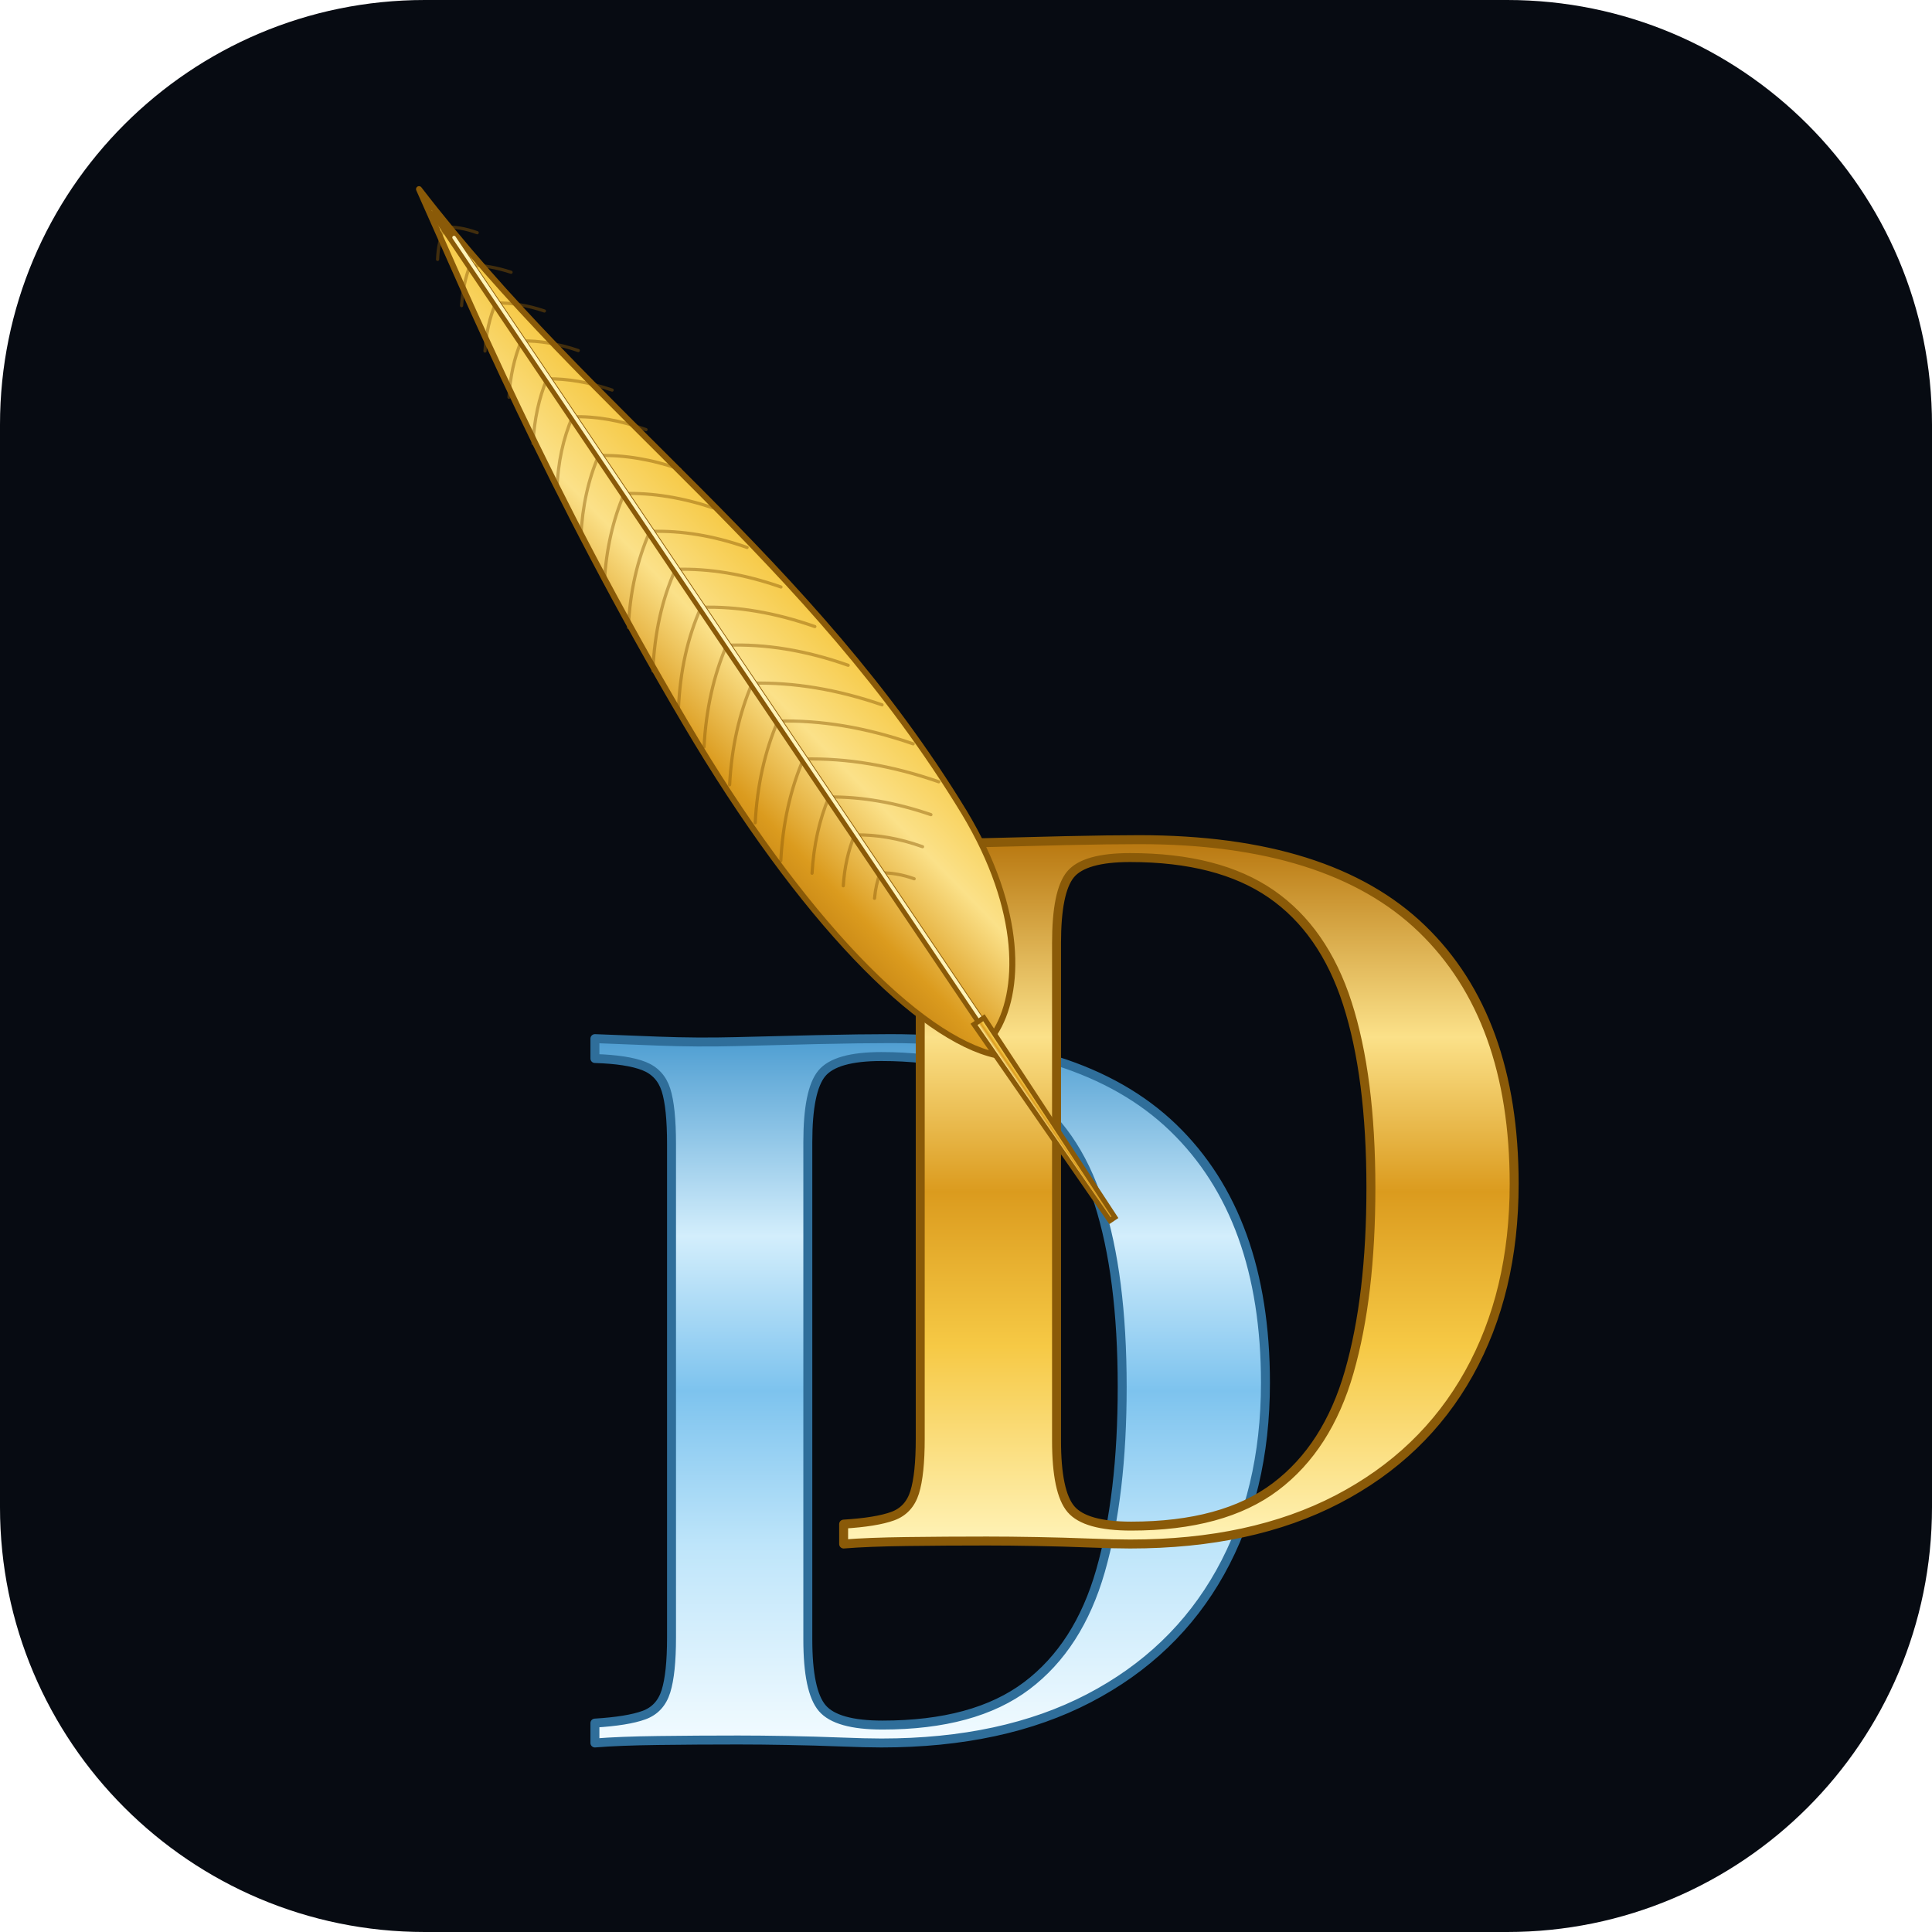
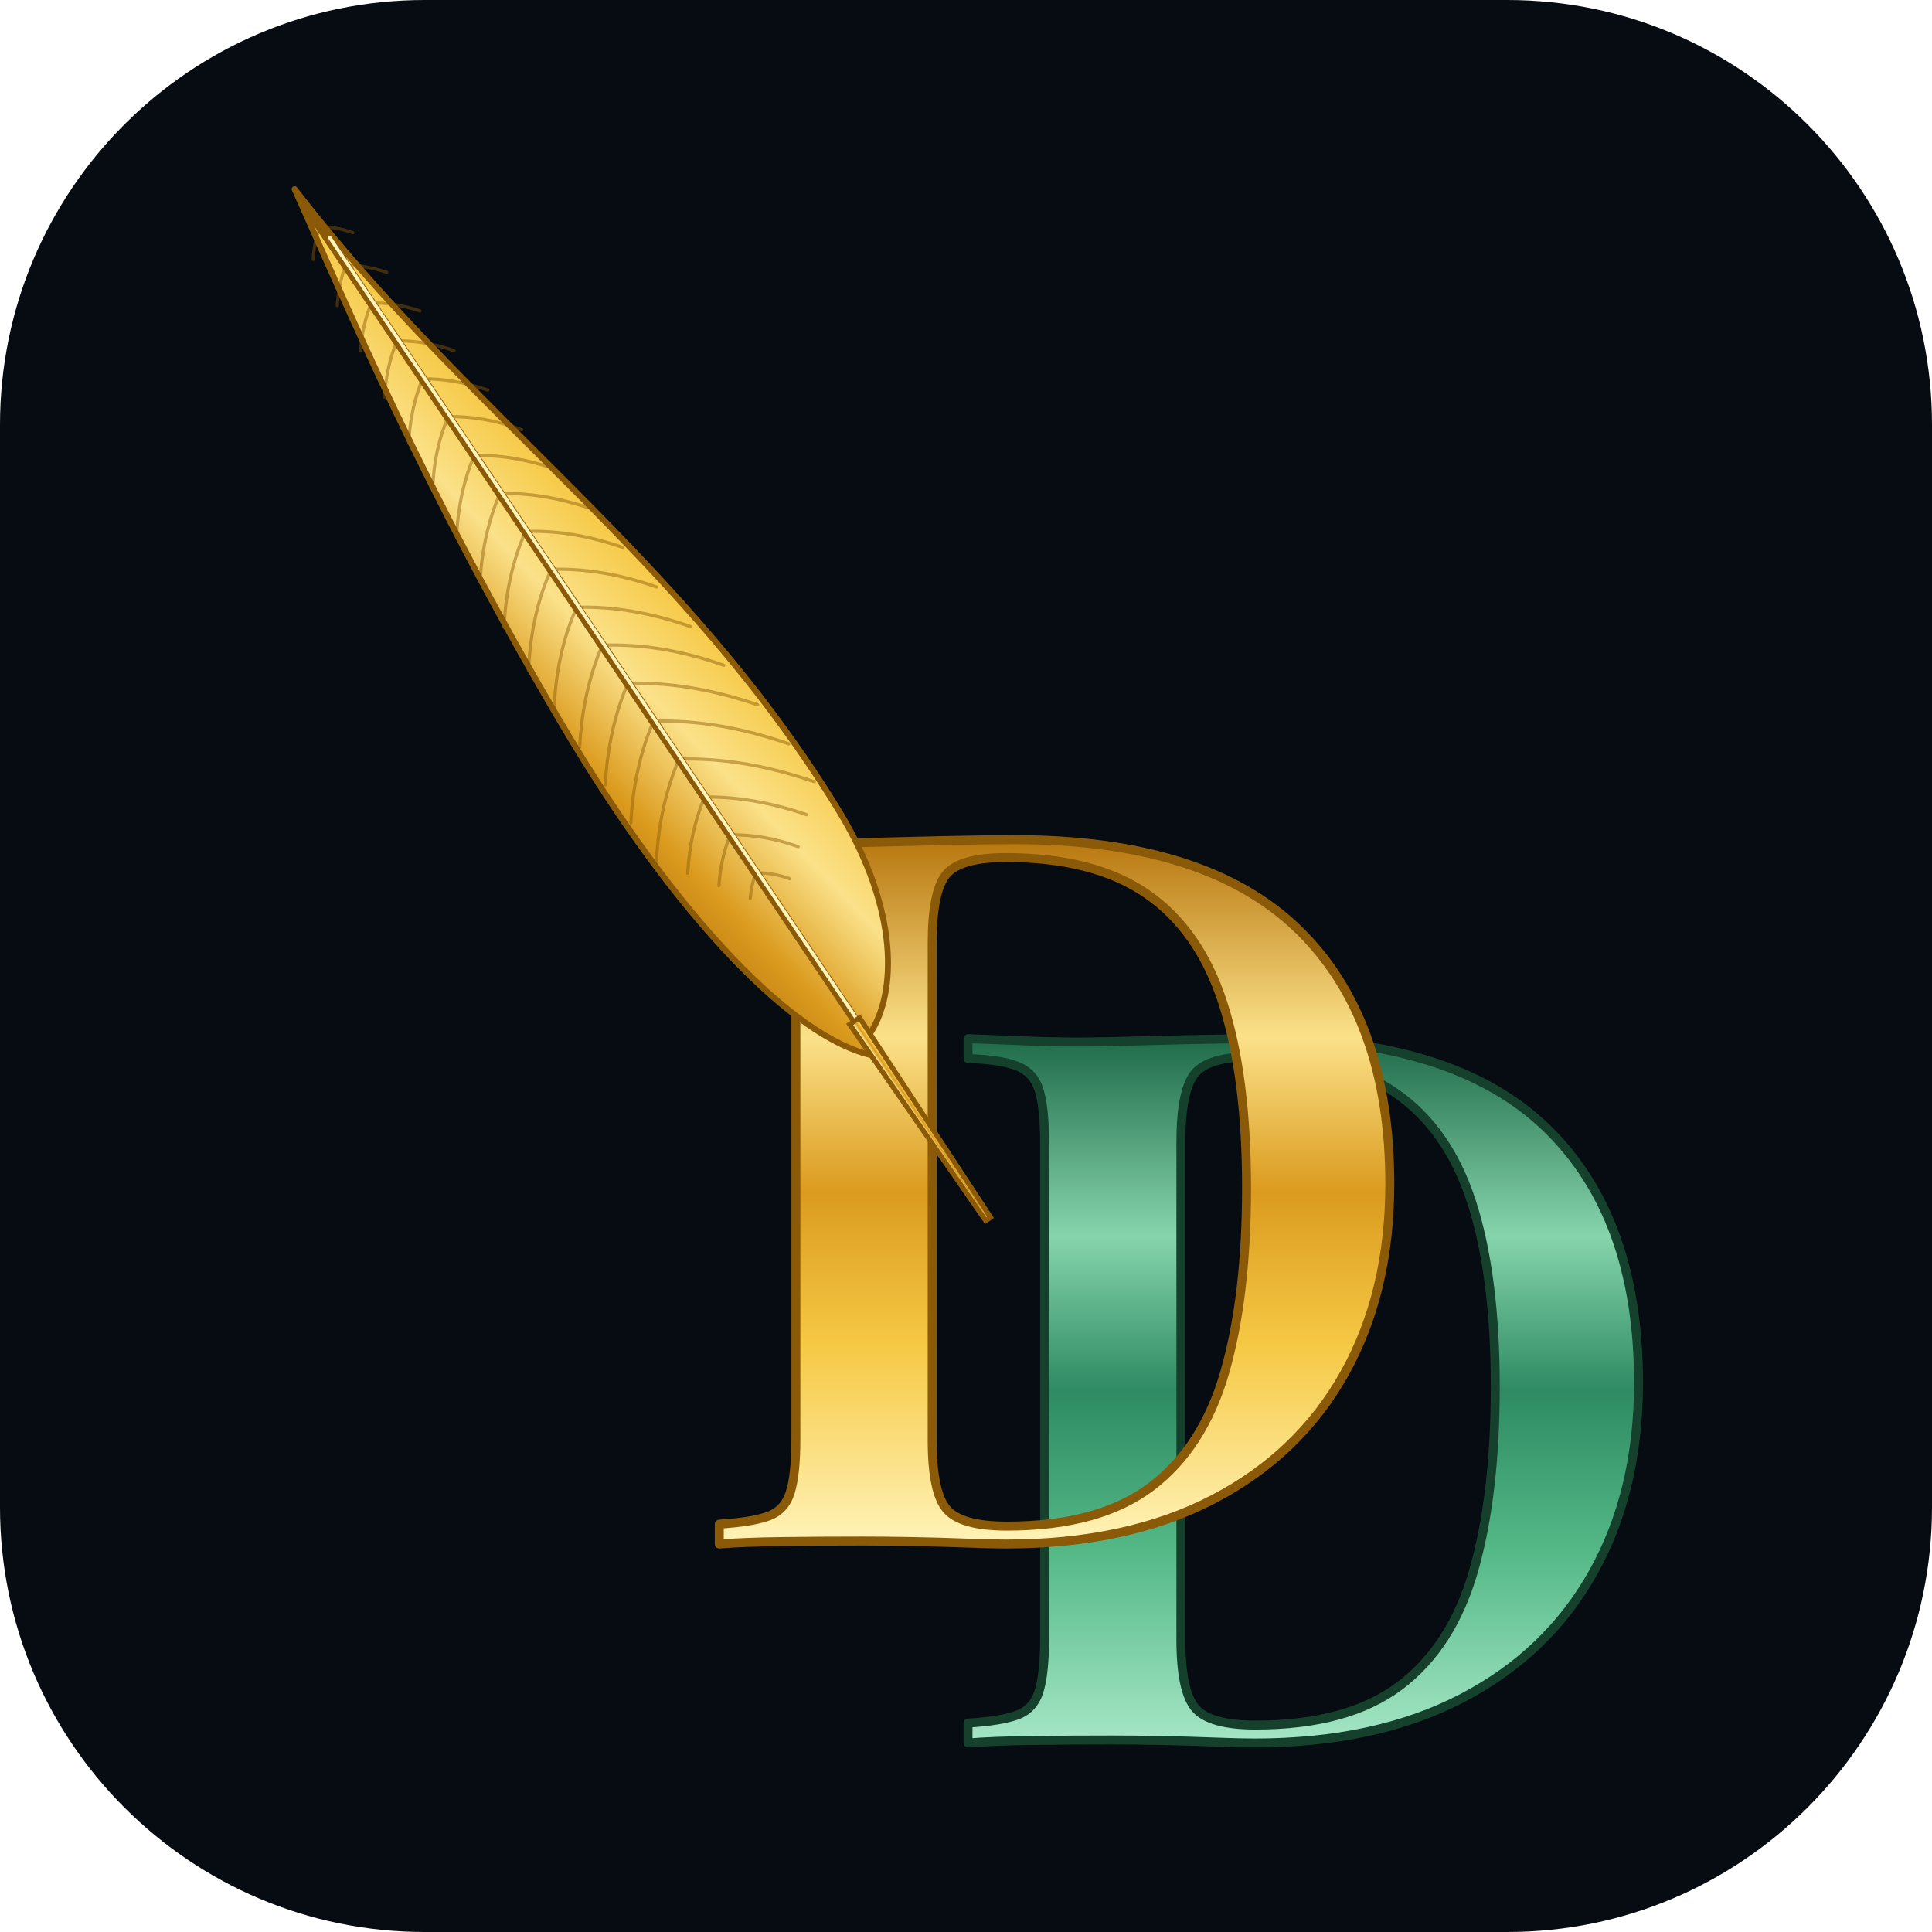
<svg xmlns="http://www.w3.org/2000/svg" viewBox="0 0 1942 1942" role="img" aria-label="DualPay">
  <defs>
    <linearGradient id="gold" x1="0" y1="0" x2="0" y2="1">
      <stop offset="0" stop-color="#FFF3B8" />
      <stop offset="0.28" stop-color="#F6C945" />
      <stop offset="0.5" stop-color="#DB9B1E" />
      <stop offset="0.72" stop-color="#FBE189" />
      <stop offset="1" stop-color="#B8770F" />
    </linearGradient>
-     <linearGradient id="blue" x1="0" y1="0" x2="0" y2="1">
-       <stop offset="0" stop-color="#F2FBFF" />
-       <stop offset="0.28" stop-color="#BEE5FA" />
-       <stop offset="0.5" stop-color="#7DC3EE" />
-       <stop offset="0.72" stop-color="#D3EEFC" />
-       <stop offset="1" stop-color="#4E9ED2" />
+     <linearGradient id="green" x1="0" y1="0" x2="0" y2="1">
+       <stop offset="0" stop-color="#A5E6C6" />
+       <stop offset="0.28" stop-color="#52B785" />
+       <stop offset="0.5" stop-color="#2E8B63" />
+       <stop offset="0.72" stop-color="#86D4AC" />
+       <stop offset="1" stop-color="#1F6B4A" />
    </linearGradient>
    <linearGradient id="feather" x1="0" y1="0" x2="1" y2="1">
      <stop offset="0" stop-color="#FFF3B8" />
      <stop offset="0.3" stop-color="#F6C945" />
      <stop offset="0.55" stop-color="#FBE189" />
      <stop offset="0.8" stop-color="#DB9B1E" />
      <stop offset="1" stop-color="#B8770F" />
    </linearGradient>
  </defs>
  <rect width="1942" height="1942" rx="427" fill="#070B12" />
-   <g transform="translate(598,1752)">
-     <g transform="translate(-36.39966,0) scale(1,-1)">
-       <path d="M333.401 708Q524.802 708 617.602 618.5Q710.403 529 710.403 362Q710.403 253 664.902 171.5Q619.402 90 533.002 45.0Q446.602 0 324.401 0Q309.001 0 283.401 1.0Q257.801 2 230.301 2.5Q202.801 3 180.401 3Q139.401 3 100 2.5Q60.6 2 36.4 0V20Q69.2 22 85.7 28.0Q102.199 34 107.799 52.0Q113.399 70 113.399 106V602Q113.399 639 107.799 656.5Q102.199 674 85.5 680.5Q68.8 687 36.4 688V708Q60.6 707 100 705.5Q139.401 704 178.401 705Q214.201 706 259.201 707.0Q304.201 708 333.401 708ZM324.402 690Q278.402 690 264.402 673.0Q250.402 656 250.402 604V104Q250.402 52 264.902 35.0Q279.402 18 325.402 18Q418.001 18 470.401 57.5Q522.8 97 544.6 173.0Q566.4 249 566.4 358Q566.4 470 542.7 543.5Q519 617 466.101 653.5Q413.201 690 324.402 690Z" fill="url(#blue)" stroke="#2F6E9A" stroke-width="9" stroke-linejoin="round" />
+   <g transform="translate(723,1752)">
+     <g transform="translate(213.6003,0) scale(1,-1)">
+       <path d="M333.401 708Q524.802 708 617.602 618.5Q710.403 529 710.403 362Q710.403 253 664.902 171.5Q619.402 90 533.002 45.0Q446.602 0 324.401 0Q309.001 0 283.401 1.0Q257.801 2 230.301 2.5Q202.801 3 180.401 3Q139.401 3 100 2.5Q60.6 2 36.4 0V20Q69.2 22 85.7 28.0Q102.199 34 107.799 52.0Q113.399 70 113.399 106V602Q113.399 639 107.799 656.5Q102.199 674 85.5 680.5Q68.8 687 36.4 688V708Q60.6 707 100 705.5Q139.401 704 178.401 705Q214.201 706 259.201 707.0Q304.201 708 333.401 708ZM324.402 690Q278.402 690 264.402 673.0Q250.402 656 250.402 604V104Q250.402 52 264.902 35.0Q279.402 18 325.402 18Q418.001 18 470.401 57.5Q522.8 97 544.6 173.0Q566.4 249 566.4 358Q566.4 470 542.7 543.5Q519 617 466.101 653.5Q413.201 690 324.402 690Z" fill="url(#green)" stroke="#14402C" stroke-width="9" stroke-linejoin="round" />
    </g>
-     <g transform="translate(213.6003,-200) scale(1,-1)">
+     <g transform="translate(-36.39966,-200) scale(1,-1)">
      <path d="M333.401 708Q524.802 708 617.602 618.5Q710.403 529 710.403 362Q710.403 253 664.902 171.5Q619.402 90 533.002 45.0Q446.602 0 324.401 0Q309.001 0 283.401 1.0Q257.801 2 230.301 2.5Q202.801 3 180.401 3Q139.401 3 100 2.5Q60.6 2 36.4 0V20Q69.2 22 85.7 28.0Q102.199 34 107.799 52.0Q113.399 70 113.399 106V602Q113.399 639 107.799 656.5Q102.199 674 85.5 680.5Q68.8 687 36.4 688V708Q60.6 707 100 705.5Q139.401 704 178.401 705Q214.201 706 259.201 707.0Q304.201 708 333.401 708ZM324.402 690Q278.402 690 264.402 673.0Q250.402 656 250.402 604V104Q250.402 52 264.902 35.0Q279.402 18 325.402 18Q418.001 18 470.401 57.5Q522.8 97 544.6 173.0Q566.4 249 566.4 358Q566.4 470 542.7 543.5Q519 617 466.101 653.5Q413.201 690 324.402 690Z" fill="url(#gold)" stroke="#8A5A08" stroke-width="9" stroke-linejoin="round" />
    </g>
-     <g transform="translate(360,-766) rotate(56)">
+     <g transform="translate(110,-766) rotate(56)">
      <g fill="url(#feather)" stroke="#8A5A08" stroke-width="6" stroke-linejoin="round">
        <path d="M-960,0 C-672,-18 -432,-118 -134,-104 C-19,-98 48,-50 67,-5 L86,6 C29,60 -134,92 -365,78 C-634,62 -845,20 -960,0 Z" />
      </g>
      <path d="M-914,0 Q-906,-13 -891,-24 M-914,0 Q-906,13 -891,24 M-868,0 Q-857,-16 -839,-30 M-868,0 Q-857,16 -839,30 M-822,0 Q-809,-20 -788,-36 M-822,0 Q-809,20 -788,36 M-776,0 Q-761,-23 -736,-42 M-776,0 Q-761,23 -736,42 M-730,0 Q-713,-26 -684,-48 M-730,0 Q-713,26 -684,48 M-684,0 Q-665,-30 -632,-54 M-684,0 Q-665,30 -632,54 M-637,0 Q-616,-33 -580,-60 M-637,0 Q-616,33 -580,60 M-591,0 Q-568,-36 -529,-66 M-591,0 Q-568,36 -529,66 M-545,0 Q-520,-40 -477,-72 M-545,0 Q-520,40 -477,72 M-499,0 Q-472,-43 -425,-78 M-499,0 Q-473,42 -427,76 M-453,0 Q-424,-46 -373,-84 M-453,0 Q-427,42 -381,76 M-407,0 Q-376,-50 -322,-90 M-407,0 Q-380,42 -335,76 M-361,0 Q-327,-53 -270,-96 M-361,0 Q-334,42 -289,76 M-315,0 Q-280,-55 -220,-100 M-315,0 Q-288,42 -243,76 M-269,0 Q-234,-55 -174,-100 M-269,0 Q-242,42 -197,76 M-223,0 Q-196,-41 -151,-75 M-223,0 Q-203,31 -169,57 M-177,0 Q-159,-28 -129,-50 M-177,0 Q-163,21 -141,38 M-131,0 Q-122,-14 -107,-25 M-131,0 Q-124,10 -113,19" fill="none" stroke="#8A5A08" stroke-opacity=".45" stroke-width="3.2" stroke-linecap="round" />
      <path d="M-930,0 L192,0" stroke="#8A5A08" stroke-width="9" stroke-linecap="round" fill="none" />
      <path d="M-900,-2 L192,-2" stroke="#FFF3B8" stroke-width="3.5" stroke-linecap="round" fill="none" />
      <path d="M48,-5 L288,-2 L288,4 L48,7 Z" fill="url(#gold)" stroke="#8A5A08" stroke-width="5" />
    </g>
  </g>
</svg>
